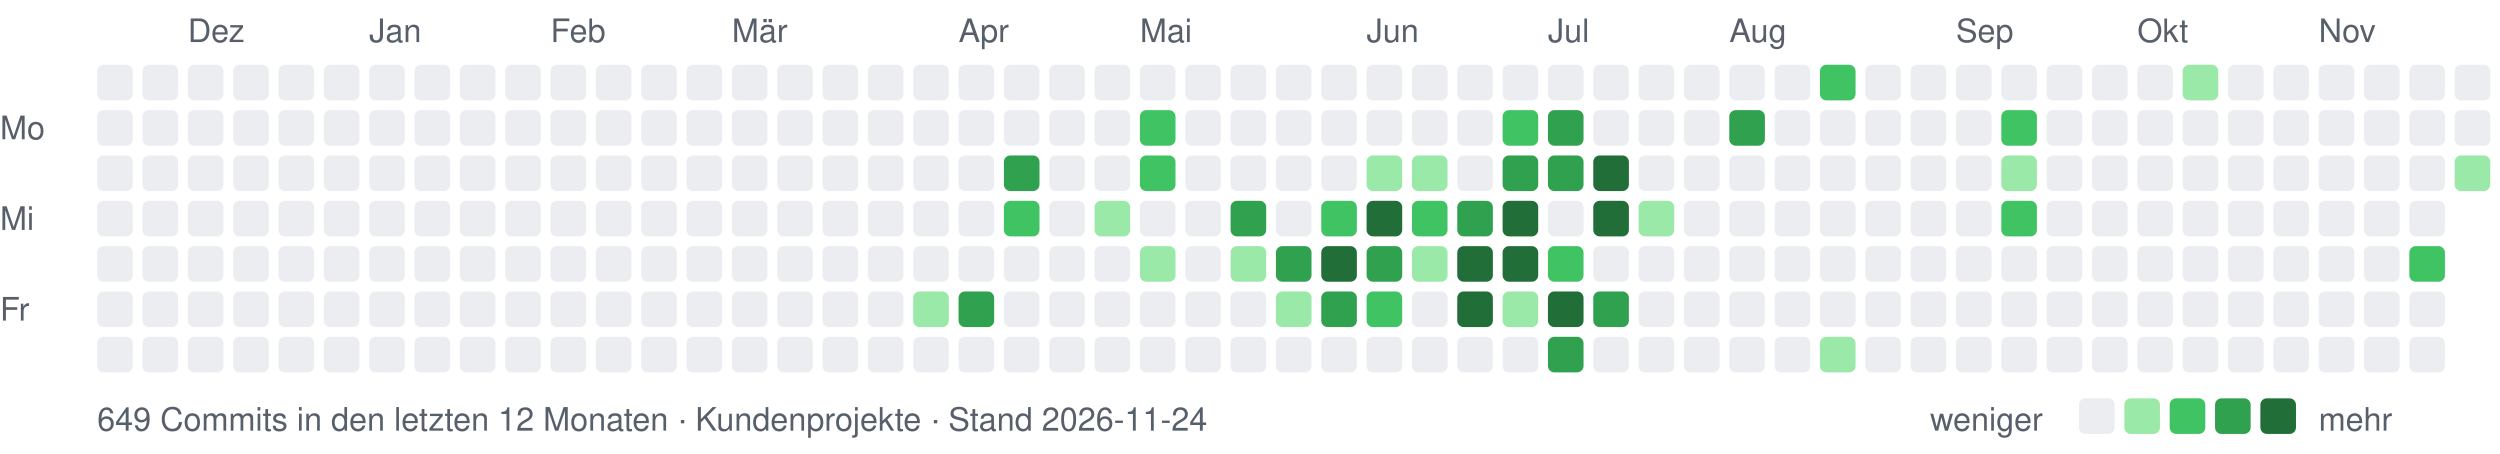
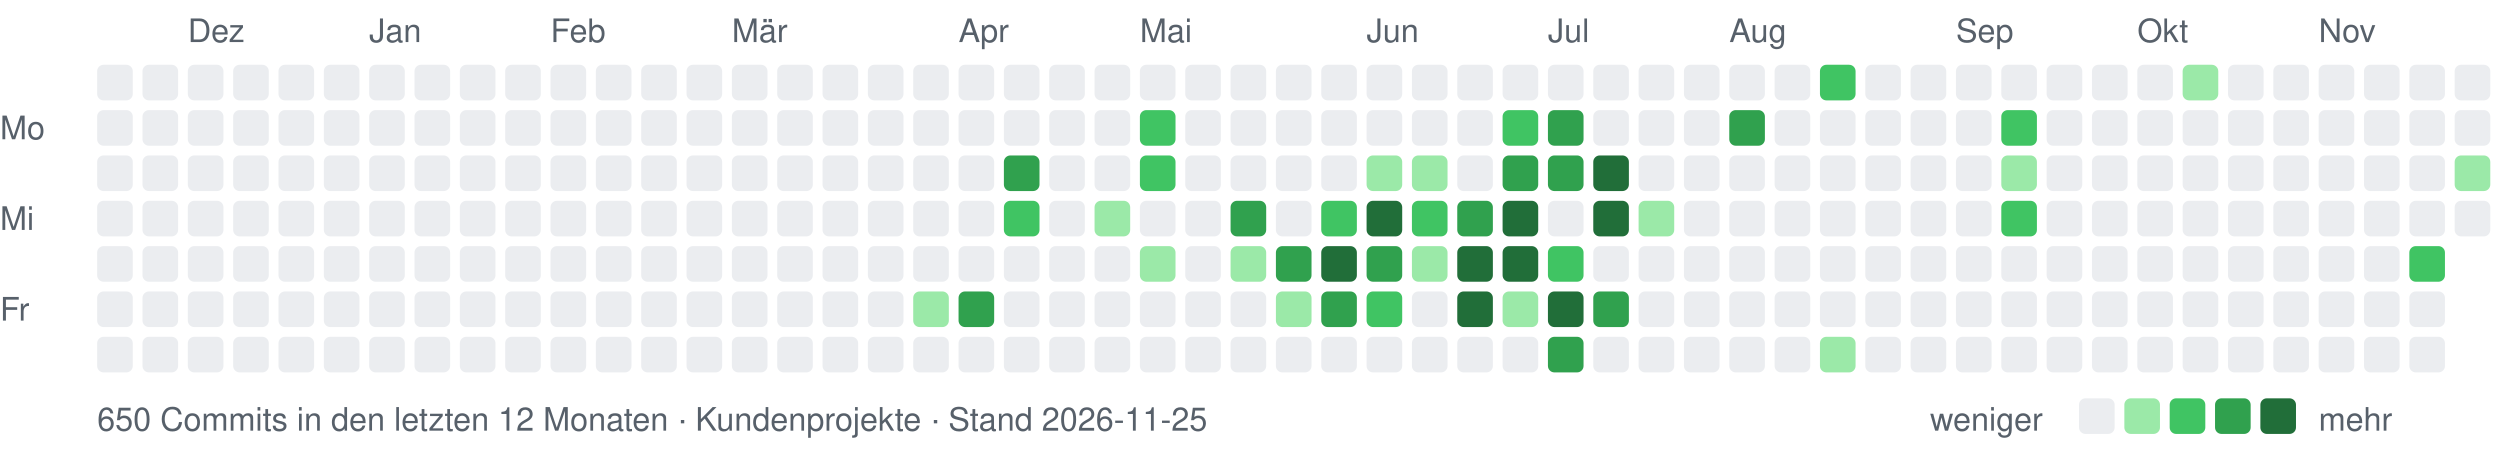
<svg xmlns="http://www.w3.org/2000/svg" viewBox="0 0 772 140" width="772" height="140">
  <g font-family="-apple-system,BlinkMacSystemFont,Segoe UI,Helvetica,Arial,sans-serif" font-size="10" fill="#57606a">
    <text x="58" y="13">Dez</text>
    <text x="114" y="13">Jan</text>
    <text x="170" y="13">Feb</text>
    <text x="226" y="13">Mär</text>
    <text x="296" y="13">Apr</text>
    <text x="352" y="13">Mai</text>
    <text x="422" y="13">Jun</text>
    <text x="478" y="13">Jul</text>
    <text x="534" y="13">Aug</text>
    <text x="604" y="13">Sep</text>
    <text x="660" y="13">Okt</text>
    <text x="716" y="13">Nov</text>
    <text x="0" y="43">Mo</text>
    <text x="0" y="71">Mi</text>
    <text x="0" y="99">Fr</text>
    <rect x="30" y="20" width="11" height="11" rx="2" fill="#ebedf0" />
    <rect x="30" y="34" width="11" height="11" rx="2" fill="#ebedf0" />
    <rect x="30" y="48" width="11" height="11" rx="2" fill="#ebedf0" />
    <rect x="30" y="62" width="11" height="11" rx="2" fill="#ebedf0" />
    <rect x="30" y="76" width="11" height="11" rx="2" fill="#ebedf0" />
    <rect x="30" y="90" width="11" height="11" rx="2" fill="#ebedf0" />
    <rect x="30" y="104" width="11" height="11" rx="2" fill="#ebedf0" />
    <rect x="44" y="20" width="11" height="11" rx="2" fill="#ebedf0" />
    <rect x="44" y="34" width="11" height="11" rx="2" fill="#ebedf0" />
    <rect x="44" y="48" width="11" height="11" rx="2" fill="#ebedf0" />
    <rect x="44" y="62" width="11" height="11" rx="2" fill="#ebedf0" />
    <rect x="44" y="76" width="11" height="11" rx="2" fill="#ebedf0" />
    <rect x="44" y="90" width="11" height="11" rx="2" fill="#ebedf0" />
    <rect x="44" y="104" width="11" height="11" rx="2" fill="#ebedf0" />
    <rect x="58" y="20" width="11" height="11" rx="2" fill="#ebedf0" />
    <rect x="58" y="34" width="11" height="11" rx="2" fill="#ebedf0" />
    <rect x="58" y="48" width="11" height="11" rx="2" fill="#ebedf0" />
    <rect x="58" y="62" width="11" height="11" rx="2" fill="#ebedf0" />
    <rect x="58" y="76" width="11" height="11" rx="2" fill="#ebedf0" />
    <rect x="58" y="90" width="11" height="11" rx="2" fill="#ebedf0" />
    <rect x="58" y="104" width="11" height="11" rx="2" fill="#ebedf0" />
    <rect x="72" y="20" width="11" height="11" rx="2" fill="#ebedf0" />
    <rect x="72" y="34" width="11" height="11" rx="2" fill="#ebedf0" />
    <rect x="72" y="48" width="11" height="11" rx="2" fill="#ebedf0" />
    <rect x="72" y="62" width="11" height="11" rx="2" fill="#ebedf0" />
    <rect x="72" y="76" width="11" height="11" rx="2" fill="#ebedf0" />
    <rect x="72" y="90" width="11" height="11" rx="2" fill="#ebedf0" />
    <rect x="72" y="104" width="11" height="11" rx="2" fill="#ebedf0" />
    <rect x="86" y="20" width="11" height="11" rx="2" fill="#ebedf0" />
    <rect x="86" y="34" width="11" height="11" rx="2" fill="#ebedf0" />
    <rect x="86" y="48" width="11" height="11" rx="2" fill="#ebedf0" />
    <rect x="86" y="62" width="11" height="11" rx="2" fill="#ebedf0" />
    <rect x="86" y="76" width="11" height="11" rx="2" fill="#ebedf0" />
    <rect x="86" y="90" width="11" height="11" rx="2" fill="#ebedf0" />
    <rect x="86" y="104" width="11" height="11" rx="2" fill="#ebedf0" />
    <rect x="100" y="20" width="11" height="11" rx="2" fill="#ebedf0" />
    <rect x="100" y="34" width="11" height="11" rx="2" fill="#ebedf0" />
    <rect x="100" y="48" width="11" height="11" rx="2" fill="#ebedf0" />
    <rect x="100" y="62" width="11" height="11" rx="2" fill="#ebedf0" />
    <rect x="100" y="76" width="11" height="11" rx="2" fill="#ebedf0" />
    <rect x="100" y="90" width="11" height="11" rx="2" fill="#ebedf0" />
    <rect x="100" y="104" width="11" height="11" rx="2" fill="#ebedf0" />
    <rect x="114" y="20" width="11" height="11" rx="2" fill="#ebedf0" />
    <rect x="114" y="34" width="11" height="11" rx="2" fill="#ebedf0" />
    <rect x="114" y="48" width="11" height="11" rx="2" fill="#ebedf0" />
    <rect x="114" y="62" width="11" height="11" rx="2" fill="#ebedf0" />
    <rect x="114" y="76" width="11" height="11" rx="2" fill="#ebedf0" />
    <rect x="114" y="90" width="11" height="11" rx="2" fill="#ebedf0" />
    <rect x="114" y="104" width="11" height="11" rx="2" fill="#ebedf0" />
    <rect x="128" y="20" width="11" height="11" rx="2" fill="#ebedf0" />
    <rect x="128" y="34" width="11" height="11" rx="2" fill="#ebedf0" />
    <rect x="128" y="48" width="11" height="11" rx="2" fill="#ebedf0" />
    <rect x="128" y="62" width="11" height="11" rx="2" fill="#ebedf0" />
    <rect x="128" y="76" width="11" height="11" rx="2" fill="#ebedf0" />
    <rect x="128" y="90" width="11" height="11" rx="2" fill="#ebedf0" />
    <rect x="128" y="104" width="11" height="11" rx="2" fill="#ebedf0" />
    <rect x="142" y="20" width="11" height="11" rx="2" fill="#ebedf0" />
    <rect x="142" y="34" width="11" height="11" rx="2" fill="#ebedf0" />
    <rect x="142" y="48" width="11" height="11" rx="2" fill="#ebedf0" />
    <rect x="142" y="62" width="11" height="11" rx="2" fill="#ebedf0" />
    <rect x="142" y="76" width="11" height="11" rx="2" fill="#ebedf0" />
    <rect x="142" y="90" width="11" height="11" rx="2" fill="#ebedf0" />
    <rect x="142" y="104" width="11" height="11" rx="2" fill="#ebedf0" />
    <rect x="156" y="20" width="11" height="11" rx="2" fill="#ebedf0" />
    <rect x="156" y="34" width="11" height="11" rx="2" fill="#ebedf0" />
    <rect x="156" y="48" width="11" height="11" rx="2" fill="#ebedf0" />
    <rect x="156" y="62" width="11" height="11" rx="2" fill="#ebedf0" />
    <rect x="156" y="76" width="11" height="11" rx="2" fill="#ebedf0" />
    <rect x="156" y="90" width="11" height="11" rx="2" fill="#ebedf0" />
    <rect x="156" y="104" width="11" height="11" rx="2" fill="#ebedf0" />
    <rect x="170" y="20" width="11" height="11" rx="2" fill="#ebedf0" />
    <rect x="170" y="34" width="11" height="11" rx="2" fill="#ebedf0" />
    <rect x="170" y="48" width="11" height="11" rx="2" fill="#ebedf0" />
    <rect x="170" y="62" width="11" height="11" rx="2" fill="#ebedf0" />
    <rect x="170" y="76" width="11" height="11" rx="2" fill="#ebedf0" />
    <rect x="170" y="90" width="11" height="11" rx="2" fill="#ebedf0" />
    <rect x="170" y="104" width="11" height="11" rx="2" fill="#ebedf0" />
    <rect x="184" y="20" width="11" height="11" rx="2" fill="#ebedf0" />
    <rect x="184" y="34" width="11" height="11" rx="2" fill="#ebedf0" />
    <rect x="184" y="48" width="11" height="11" rx="2" fill="#ebedf0" />
    <rect x="184" y="62" width="11" height="11" rx="2" fill="#ebedf0" />
    <rect x="184" y="76" width="11" height="11" rx="2" fill="#ebedf0" />
    <rect x="184" y="90" width="11" height="11" rx="2" fill="#ebedf0" />
    <rect x="184" y="104" width="11" height="11" rx="2" fill="#ebedf0" />
    <rect x="198" y="20" width="11" height="11" rx="2" fill="#ebedf0" />
    <rect x="198" y="34" width="11" height="11" rx="2" fill="#ebedf0" />
    <rect x="198" y="48" width="11" height="11" rx="2" fill="#ebedf0" />
    <rect x="198" y="62" width="11" height="11" rx="2" fill="#ebedf0" />
    <rect x="198" y="76" width="11" height="11" rx="2" fill="#ebedf0" />
    <rect x="198" y="90" width="11" height="11" rx="2" fill="#ebedf0" />
    <rect x="198" y="104" width="11" height="11" rx="2" fill="#ebedf0" />
    <rect x="212" y="20" width="11" height="11" rx="2" fill="#ebedf0" />
    <rect x="212" y="34" width="11" height="11" rx="2" fill="#ebedf0" />
    <rect x="212" y="48" width="11" height="11" rx="2" fill="#ebedf0" />
    <rect x="212" y="62" width="11" height="11" rx="2" fill="#ebedf0" />
    <rect x="212" y="76" width="11" height="11" rx="2" fill="#ebedf0" />
    <rect x="212" y="90" width="11" height="11" rx="2" fill="#ebedf0" />
    <rect x="212" y="104" width="11" height="11" rx="2" fill="#ebedf0" />
    <rect x="226" y="20" width="11" height="11" rx="2" fill="#ebedf0" />
    <rect x="226" y="34" width="11" height="11" rx="2" fill="#ebedf0" />
    <rect x="226" y="48" width="11" height="11" rx="2" fill="#ebedf0" />
    <rect x="226" y="62" width="11" height="11" rx="2" fill="#ebedf0" />
    <rect x="226" y="76" width="11" height="11" rx="2" fill="#ebedf0" />
    <rect x="226" y="90" width="11" height="11" rx="2" fill="#ebedf0" />
    <rect x="226" y="104" width="11" height="11" rx="2" fill="#ebedf0" />
    <rect x="240" y="20" width="11" height="11" rx="2" fill="#ebedf0" />
    <rect x="240" y="34" width="11" height="11" rx="2" fill="#ebedf0" />
    <rect x="240" y="48" width="11" height="11" rx="2" fill="#ebedf0" />
    <rect x="240" y="62" width="11" height="11" rx="2" fill="#ebedf0" />
    <rect x="240" y="76" width="11" height="11" rx="2" fill="#ebedf0" />
    <rect x="240" y="90" width="11" height="11" rx="2" fill="#ebedf0" />
    <rect x="240" y="104" width="11" height="11" rx="2" fill="#ebedf0" />
    <rect x="254" y="20" width="11" height="11" rx="2" fill="#ebedf0" />
    <rect x="254" y="34" width="11" height="11" rx="2" fill="#ebedf0" />
    <rect x="254" y="48" width="11" height="11" rx="2" fill="#ebedf0" />
    <rect x="254" y="62" width="11" height="11" rx="2" fill="#ebedf0" />
    <rect x="254" y="76" width="11" height="11" rx="2" fill="#ebedf0" />
    <rect x="254" y="90" width="11" height="11" rx="2" fill="#ebedf0" />
    <rect x="254" y="104" width="11" height="11" rx="2" fill="#ebedf0" />
    <rect x="268" y="20" width="11" height="11" rx="2" fill="#ebedf0" />
    <rect x="268" y="34" width="11" height="11" rx="2" fill="#ebedf0" />
    <rect x="268" y="48" width="11" height="11" rx="2" fill="#ebedf0" />
    <rect x="268" y="62" width="11" height="11" rx="2" fill="#ebedf0" />
    <rect x="268" y="76" width="11" height="11" rx="2" fill="#ebedf0" />
    <rect x="268" y="90" width="11" height="11" rx="2" fill="#ebedf0" />
    <rect x="268" y="104" width="11" height="11" rx="2" fill="#ebedf0" />
    <rect x="282" y="20" width="11" height="11" rx="2" fill="#ebedf0" />
    <rect x="282" y="34" width="11" height="11" rx="2" fill="#ebedf0" />
    <rect x="282" y="48" width="11" height="11" rx="2" fill="#ebedf0" />
    <rect x="282" y="62" width="11" height="11" rx="2" fill="#ebedf0" />
    <rect x="282" y="76" width="11" height="11" rx="2" fill="#ebedf0" />
    <rect x="282" y="90" width="11" height="11" rx="2" fill="#9be9a8" />
    <rect x="282" y="104" width="11" height="11" rx="2" fill="#ebedf0" />
    <rect x="296" y="20" width="11" height="11" rx="2" fill="#ebedf0" />
    <rect x="296" y="34" width="11" height="11" rx="2" fill="#ebedf0" />
    <rect x="296" y="48" width="11" height="11" rx="2" fill="#ebedf0" />
    <rect x="296" y="62" width="11" height="11" rx="2" fill="#ebedf0" />
    <rect x="296" y="76" width="11" height="11" rx="2" fill="#ebedf0" />
    <rect x="296" y="90" width="11" height="11" rx="2" fill="#30a14e" />
    <rect x="296" y="104" width="11" height="11" rx="2" fill="#ebedf0" />
    <rect x="310" y="20" width="11" height="11" rx="2" fill="#ebedf0" />
    <rect x="310" y="34" width="11" height="11" rx="2" fill="#ebedf0" />
    <rect x="310" y="48" width="11" height="11" rx="2" fill="#30a14e" />
    <rect x="310" y="62" width="11" height="11" rx="2" fill="#40c463" />
    <rect x="310" y="76" width="11" height="11" rx="2" fill="#ebedf0" />
    <rect x="310" y="90" width="11" height="11" rx="2" fill="#ebedf0" />
    <rect x="310" y="104" width="11" height="11" rx="2" fill="#ebedf0" />
    <rect x="324" y="20" width="11" height="11" rx="2" fill="#ebedf0" />
    <rect x="324" y="34" width="11" height="11" rx="2" fill="#ebedf0" />
    <rect x="324" y="48" width="11" height="11" rx="2" fill="#ebedf0" />
    <rect x="324" y="62" width="11" height="11" rx="2" fill="#ebedf0" />
    <rect x="324" y="76" width="11" height="11" rx="2" fill="#ebedf0" />
    <rect x="324" y="90" width="11" height="11" rx="2" fill="#ebedf0" />
    <rect x="324" y="104" width="11" height="11" rx="2" fill="#ebedf0" />
    <rect x="338" y="20" width="11" height="11" rx="2" fill="#ebedf0" />
    <rect x="338" y="34" width="11" height="11" rx="2" fill="#ebedf0" />
    <rect x="338" y="48" width="11" height="11" rx="2" fill="#ebedf0" />
    <rect x="338" y="62" width="11" height="11" rx="2" fill="#9be9a8" />
    <rect x="338" y="76" width="11" height="11" rx="2" fill="#ebedf0" />
    <rect x="338" y="90" width="11" height="11" rx="2" fill="#ebedf0" />
    <rect x="338" y="104" width="11" height="11" rx="2" fill="#ebedf0" />
    <rect x="352" y="20" width="11" height="11" rx="2" fill="#ebedf0" />
    <rect x="352" y="34" width="11" height="11" rx="2" fill="#40c463" />
    <rect x="352" y="48" width="11" height="11" rx="2" fill="#40c463" />
    <rect x="352" y="62" width="11" height="11" rx="2" fill="#ebedf0" />
    <rect x="352" y="76" width="11" height="11" rx="2" fill="#9be9a8" />
    <rect x="352" y="90" width="11" height="11" rx="2" fill="#ebedf0" />
    <rect x="352" y="104" width="11" height="11" rx="2" fill="#ebedf0" />
    <rect x="366" y="20" width="11" height="11" rx="2" fill="#ebedf0" />
    <rect x="366" y="34" width="11" height="11" rx="2" fill="#ebedf0" />
    <rect x="366" y="48" width="11" height="11" rx="2" fill="#ebedf0" />
    <rect x="366" y="62" width="11" height="11" rx="2" fill="#ebedf0" />
    <rect x="366" y="76" width="11" height="11" rx="2" fill="#ebedf0" />
    <rect x="366" y="90" width="11" height="11" rx="2" fill="#ebedf0" />
    <rect x="366" y="104" width="11" height="11" rx="2" fill="#ebedf0" />
    <rect x="380" y="20" width="11" height="11" rx="2" fill="#ebedf0" />
    <rect x="380" y="34" width="11" height="11" rx="2" fill="#ebedf0" />
    <rect x="380" y="48" width="11" height="11" rx="2" fill="#ebedf0" />
    <rect x="380" y="62" width="11" height="11" rx="2" fill="#30a14e" />
    <rect x="380" y="76" width="11" height="11" rx="2" fill="#9be9a8" />
    <rect x="380" y="90" width="11" height="11" rx="2" fill="#ebedf0" />
    <rect x="380" y="104" width="11" height="11" rx="2" fill="#ebedf0" />
    <rect x="394" y="20" width="11" height="11" rx="2" fill="#ebedf0" />
    <rect x="394" y="34" width="11" height="11" rx="2" fill="#ebedf0" />
    <rect x="394" y="48" width="11" height="11" rx="2" fill="#ebedf0" />
    <rect x="394" y="62" width="11" height="11" rx="2" fill="#ebedf0" />
    <rect x="394" y="76" width="11" height="11" rx="2" fill="#30a14e" />
    <rect x="394" y="90" width="11" height="11" rx="2" fill="#9be9a8" />
    <rect x="394" y="104" width="11" height="11" rx="2" fill="#ebedf0" />
    <rect x="408" y="20" width="11" height="11" rx="2" fill="#ebedf0" />
    <rect x="408" y="34" width="11" height="11" rx="2" fill="#ebedf0" />
    <rect x="408" y="48" width="11" height="11" rx="2" fill="#ebedf0" />
    <rect x="408" y="62" width="11" height="11" rx="2" fill="#40c463" />
    <rect x="408" y="76" width="11" height="11" rx="2" fill="#216e39" />
    <rect x="408" y="90" width="11" height="11" rx="2" fill="#30a14e" />
    <rect x="408" y="104" width="11" height="11" rx="2" fill="#ebedf0" />
    <rect x="422" y="20" width="11" height="11" rx="2" fill="#ebedf0" />
    <rect x="422" y="34" width="11" height="11" rx="2" fill="#ebedf0" />
    <rect x="422" y="48" width="11" height="11" rx="2" fill="#9be9a8" />
    <rect x="422" y="62" width="11" height="11" rx="2" fill="#216e39" />
    <rect x="422" y="76" width="11" height="11" rx="2" fill="#30a14e" />
    <rect x="422" y="90" width="11" height="11" rx="2" fill="#40c463" />
    <rect x="422" y="104" width="11" height="11" rx="2" fill="#ebedf0" />
    <rect x="436" y="20" width="11" height="11" rx="2" fill="#ebedf0" />
    <rect x="436" y="34" width="11" height="11" rx="2" fill="#ebedf0" />
    <rect x="436" y="48" width="11" height="11" rx="2" fill="#9be9a8" />
    <rect x="436" y="62" width="11" height="11" rx="2" fill="#40c463" />
    <rect x="436" y="76" width="11" height="11" rx="2" fill="#9be9a8" />
    <rect x="436" y="90" width="11" height="11" rx="2" fill="#ebedf0" />
    <rect x="436" y="104" width="11" height="11" rx="2" fill="#ebedf0" />
    <rect x="450" y="20" width="11" height="11" rx="2" fill="#ebedf0" />
    <rect x="450" y="34" width="11" height="11" rx="2" fill="#ebedf0" />
    <rect x="450" y="48" width="11" height="11" rx="2" fill="#ebedf0" />
    <rect x="450" y="62" width="11" height="11" rx="2" fill="#30a14e" />
    <rect x="450" y="76" width="11" height="11" rx="2" fill="#216e39" />
    <rect x="450" y="90" width="11" height="11" rx="2" fill="#216e39" />
    <rect x="450" y="104" width="11" height="11" rx="2" fill="#ebedf0" />
    <rect x="464" y="20" width="11" height="11" rx="2" fill="#ebedf0" />
    <rect x="464" y="34" width="11" height="11" rx="2" fill="#40c463" />
    <rect x="464" y="48" width="11" height="11" rx="2" fill="#30a14e" />
    <rect x="464" y="62" width="11" height="11" rx="2" fill="#216e39" />
    <rect x="464" y="76" width="11" height="11" rx="2" fill="#216e39" />
    <rect x="464" y="90" width="11" height="11" rx="2" fill="#9be9a8" />
    <rect x="464" y="104" width="11" height="11" rx="2" fill="#ebedf0" />
    <rect x="478" y="20" width="11" height="11" rx="2" fill="#ebedf0" />
    <rect x="478" y="34" width="11" height="11" rx="2" fill="#30a14e" />
    <rect x="478" y="48" width="11" height="11" rx="2" fill="#30a14e" />
    <rect x="478" y="62" width="11" height="11" rx="2" fill="#ebedf0" />
    <rect x="478" y="76" width="11" height="11" rx="2" fill="#40c463" />
    <rect x="478" y="90" width="11" height="11" rx="2" fill="#216e39" />
    <rect x="478" y="104" width="11" height="11" rx="2" fill="#30a14e" />
    <rect x="492" y="20" width="11" height="11" rx="2" fill="#ebedf0" />
    <rect x="492" y="34" width="11" height="11" rx="2" fill="#ebedf0" />
    <rect x="492" y="48" width="11" height="11" rx="2" fill="#216e39" />
    <rect x="492" y="62" width="11" height="11" rx="2" fill="#216e39" />
    <rect x="492" y="76" width="11" height="11" rx="2" fill="#ebedf0" />
    <rect x="492" y="90" width="11" height="11" rx="2" fill="#30a14e" />
    <rect x="492" y="104" width="11" height="11" rx="2" fill="#ebedf0" />
    <rect x="506" y="20" width="11" height="11" rx="2" fill="#ebedf0" />
    <rect x="506" y="34" width="11" height="11" rx="2" fill="#ebedf0" />
    <rect x="506" y="48" width="11" height="11" rx="2" fill="#ebedf0" />
    <rect x="506" y="62" width="11" height="11" rx="2" fill="#9be9a8" />
    <rect x="506" y="76" width="11" height="11" rx="2" fill="#ebedf0" />
    <rect x="506" y="90" width="11" height="11" rx="2" fill="#ebedf0" />
    <rect x="506" y="104" width="11" height="11" rx="2" fill="#ebedf0" />
    <rect x="520" y="20" width="11" height="11" rx="2" fill="#ebedf0" />
    <rect x="520" y="34" width="11" height="11" rx="2" fill="#ebedf0" />
    <rect x="520" y="48" width="11" height="11" rx="2" fill="#ebedf0" />
    <rect x="520" y="62" width="11" height="11" rx="2" fill="#ebedf0" />
    <rect x="520" y="76" width="11" height="11" rx="2" fill="#ebedf0" />
    <rect x="520" y="90" width="11" height="11" rx="2" fill="#ebedf0" />
    <rect x="520" y="104" width="11" height="11" rx="2" fill="#ebedf0" />
    <rect x="534" y="20" width="11" height="11" rx="2" fill="#ebedf0" />
    <rect x="534" y="34" width="11" height="11" rx="2" fill="#30a14e" />
    <rect x="534" y="48" width="11" height="11" rx="2" fill="#ebedf0" />
    <rect x="534" y="62" width="11" height="11" rx="2" fill="#ebedf0" />
    <rect x="534" y="76" width="11" height="11" rx="2" fill="#ebedf0" />
    <rect x="534" y="90" width="11" height="11" rx="2" fill="#ebedf0" />
    <rect x="534" y="104" width="11" height="11" rx="2" fill="#ebedf0" />
    <rect x="548" y="20" width="11" height="11" rx="2" fill="#ebedf0" />
    <rect x="548" y="34" width="11" height="11" rx="2" fill="#ebedf0" />
    <rect x="548" y="48" width="11" height="11" rx="2" fill="#ebedf0" />
    <rect x="548" y="62" width="11" height="11" rx="2" fill="#ebedf0" />
    <rect x="548" y="76" width="11" height="11" rx="2" fill="#ebedf0" />
    <rect x="548" y="90" width="11" height="11" rx="2" fill="#ebedf0" />
    <rect x="548" y="104" width="11" height="11" rx="2" fill="#ebedf0" />
    <rect x="562" y="20" width="11" height="11" rx="2" fill="#40c463" />
    <rect x="562" y="34" width="11" height="11" rx="2" fill="#ebedf0" />
    <rect x="562" y="48" width="11" height="11" rx="2" fill="#ebedf0" />
    <rect x="562" y="62" width="11" height="11" rx="2" fill="#ebedf0" />
    <rect x="562" y="76" width="11" height="11" rx="2" fill="#ebedf0" />
    <rect x="562" y="90" width="11" height="11" rx="2" fill="#ebedf0" />
    <rect x="562" y="104" width="11" height="11" rx="2" fill="#9be9a8" />
    <rect x="576" y="20" width="11" height="11" rx="2" fill="#ebedf0" />
    <rect x="576" y="34" width="11" height="11" rx="2" fill="#ebedf0" />
    <rect x="576" y="48" width="11" height="11" rx="2" fill="#ebedf0" />
    <rect x="576" y="62" width="11" height="11" rx="2" fill="#ebedf0" />
    <rect x="576" y="76" width="11" height="11" rx="2" fill="#ebedf0" />
    <rect x="576" y="90" width="11" height="11" rx="2" fill="#ebedf0" />
    <rect x="576" y="104" width="11" height="11" rx="2" fill="#ebedf0" />
    <rect x="590" y="20" width="11" height="11" rx="2" fill="#ebedf0" />
    <rect x="590" y="34" width="11" height="11" rx="2" fill="#ebedf0" />
    <rect x="590" y="48" width="11" height="11" rx="2" fill="#ebedf0" />
    <rect x="590" y="62" width="11" height="11" rx="2" fill="#ebedf0" />
    <rect x="590" y="76" width="11" height="11" rx="2" fill="#ebedf0" />
    <rect x="590" y="90" width="11" height="11" rx="2" fill="#ebedf0" />
    <rect x="590" y="104" width="11" height="11" rx="2" fill="#ebedf0" />
    <rect x="604" y="20" width="11" height="11" rx="2" fill="#ebedf0" />
    <rect x="604" y="34" width="11" height="11" rx="2" fill="#ebedf0" />
    <rect x="604" y="48" width="11" height="11" rx="2" fill="#ebedf0" />
    <rect x="604" y="62" width="11" height="11" rx="2" fill="#ebedf0" />
    <rect x="604" y="76" width="11" height="11" rx="2" fill="#ebedf0" />
    <rect x="604" y="90" width="11" height="11" rx="2" fill="#ebedf0" />
    <rect x="604" y="104" width="11" height="11" rx="2" fill="#ebedf0" />
    <rect x="618" y="20" width="11" height="11" rx="2" fill="#ebedf0" />
    <rect x="618" y="34" width="11" height="11" rx="2" fill="#40c463" />
    <rect x="618" y="48" width="11" height="11" rx="2" fill="#9be9a8" />
    <rect x="618" y="62" width="11" height="11" rx="2" fill="#40c463" />
    <rect x="618" y="76" width="11" height="11" rx="2" fill="#ebedf0" />
    <rect x="618" y="90" width="11" height="11" rx="2" fill="#ebedf0" />
    <rect x="618" y="104" width="11" height="11" rx="2" fill="#ebedf0" />
    <rect x="632" y="20" width="11" height="11" rx="2" fill="#ebedf0" />
    <rect x="632" y="34" width="11" height="11" rx="2" fill="#ebedf0" />
    <rect x="632" y="48" width="11" height="11" rx="2" fill="#ebedf0" />
    <rect x="632" y="62" width="11" height="11" rx="2" fill="#ebedf0" />
    <rect x="632" y="76" width="11" height="11" rx="2" fill="#ebedf0" />
    <rect x="632" y="90" width="11" height="11" rx="2" fill="#ebedf0" />
    <rect x="632" y="104" width="11" height="11" rx="2" fill="#ebedf0" />
    <rect x="646" y="20" width="11" height="11" rx="2" fill="#ebedf0" />
    <rect x="646" y="34" width="11" height="11" rx="2" fill="#ebedf0" />
    <rect x="646" y="48" width="11" height="11" rx="2" fill="#ebedf0" />
    <rect x="646" y="62" width="11" height="11" rx="2" fill="#ebedf0" />
    <rect x="646" y="76" width="11" height="11" rx="2" fill="#ebedf0" />
    <rect x="646" y="90" width="11" height="11" rx="2" fill="#ebedf0" />
    <rect x="646" y="104" width="11" height="11" rx="2" fill="#ebedf0" />
    <rect x="660" y="20" width="11" height="11" rx="2" fill="#ebedf0" />
    <rect x="660" y="34" width="11" height="11" rx="2" fill="#ebedf0" />
    <rect x="660" y="48" width="11" height="11" rx="2" fill="#ebedf0" />
    <rect x="660" y="62" width="11" height="11" rx="2" fill="#ebedf0" />
    <rect x="660" y="76" width="11" height="11" rx="2" fill="#ebedf0" />
    <rect x="660" y="90" width="11" height="11" rx="2" fill="#ebedf0" />
    <rect x="660" y="104" width="11" height="11" rx="2" fill="#ebedf0" />
    <rect x="674" y="20" width="11" height="11" rx="2" fill="#9be9a8" />
    <rect x="674" y="34" width="11" height="11" rx="2" fill="#ebedf0" />
    <rect x="674" y="48" width="11" height="11" rx="2" fill="#ebedf0" />
    <rect x="674" y="62" width="11" height="11" rx="2" fill="#ebedf0" />
    <rect x="674" y="76" width="11" height="11" rx="2" fill="#ebedf0" />
    <rect x="674" y="90" width="11" height="11" rx="2" fill="#ebedf0" />
    <rect x="674" y="104" width="11" height="11" rx="2" fill="#ebedf0" />
    <rect x="688" y="20" width="11" height="11" rx="2" fill="#ebedf0" />
    <rect x="688" y="34" width="11" height="11" rx="2" fill="#ebedf0" />
    <rect x="688" y="48" width="11" height="11" rx="2" fill="#ebedf0" />
    <rect x="688" y="62" width="11" height="11" rx="2" fill="#ebedf0" />
    <rect x="688" y="76" width="11" height="11" rx="2" fill="#ebedf0" />
    <rect x="688" y="90" width="11" height="11" rx="2" fill="#ebedf0" />
    <rect x="688" y="104" width="11" height="11" rx="2" fill="#ebedf0" />
    <rect x="702" y="20" width="11" height="11" rx="2" fill="#ebedf0" />
    <rect x="702" y="34" width="11" height="11" rx="2" fill="#ebedf0" />
    <rect x="702" y="48" width="11" height="11" rx="2" fill="#ebedf0" />
    <rect x="702" y="62" width="11" height="11" rx="2" fill="#ebedf0" />
    <rect x="702" y="76" width="11" height="11" rx="2" fill="#ebedf0" />
    <rect x="702" y="90" width="11" height="11" rx="2" fill="#ebedf0" />
    <rect x="702" y="104" width="11" height="11" rx="2" fill="#ebedf0" />
    <rect x="716" y="20" width="11" height="11" rx="2" fill="#ebedf0" />
    <rect x="716" y="34" width="11" height="11" rx="2" fill="#ebedf0" />
    <rect x="716" y="48" width="11" height="11" rx="2" fill="#ebedf0" />
    <rect x="716" y="62" width="11" height="11" rx="2" fill="#ebedf0" />
    <rect x="716" y="76" width="11" height="11" rx="2" fill="#ebedf0" />
    <rect x="716" y="90" width="11" height="11" rx="2" fill="#ebedf0" />
    <rect x="716" y="104" width="11" height="11" rx="2" fill="#ebedf0" />
    <rect x="730" y="20" width="11" height="11" rx="2" fill="#ebedf0" />
    <rect x="730" y="34" width="11" height="11" rx="2" fill="#ebedf0" />
    <rect x="730" y="48" width="11" height="11" rx="2" fill="#ebedf0" />
    <rect x="730" y="62" width="11" height="11" rx="2" fill="#ebedf0" />
    <rect x="730" y="76" width="11" height="11" rx="2" fill="#ebedf0" />
    <rect x="730" y="90" width="11" height="11" rx="2" fill="#ebedf0" />
    <rect x="730" y="104" width="11" height="11" rx="2" fill="#ebedf0" />
    <rect x="744" y="20" width="11" height="11" rx="2" fill="#ebedf0" />
    <rect x="744" y="34" width="11" height="11" rx="2" fill="#ebedf0" />
    <rect x="744" y="48" width="11" height="11" rx="2" fill="#ebedf0" />
    <rect x="744" y="62" width="11" height="11" rx="2" fill="#ebedf0" />
    <rect x="744" y="76" width="11" height="11" rx="2" fill="#40c463" />
    <rect x="744" y="90" width="11" height="11" rx="2" fill="#ebedf0" />
    <rect x="744" y="104" width="11" height="11" rx="2" fill="#ebedf0" />
    <rect x="758" y="20" width="11" height="11" rx="2" fill="#ebedf0" />
    <rect x="758" y="34" width="11" height="11" rx="2" fill="#ebedf0" />
    <rect x="758" y="48" width="11" height="11" rx="2" fill="#9be9a8" />
+     <rect x="758" y="62" width="11" height="11" rx="2" fill="#ebedf0" />
    <text x="596" y="133">weniger</text>
    <rect x="642" y="123" width="11" height="11" rx="2" fill="#ebedf0" />
    <rect x="656" y="123" width="11" height="11" rx="2" fill="#9be9a8" />
    <rect x="670" y="123" width="11" height="11" rx="2" fill="#40c463" />
    <rect x="684" y="123" width="11" height="11" rx="2" fill="#30a14e" />
    <rect x="698" y="123" width="11" height="11" rx="2" fill="#216e39" />
    <text x="716" y="133">mehr</text>
-     <text x="30" y="133">649 Commits in den letzten 12 Monaten · Kundenprojekte · Stand 2026-11-24</text>
+     <text x="30" y="133">650 Commits in den letzten 12 Monaten · Kundenprojekte · Stand 2026-11-25</text>
  </g>
</svg>
